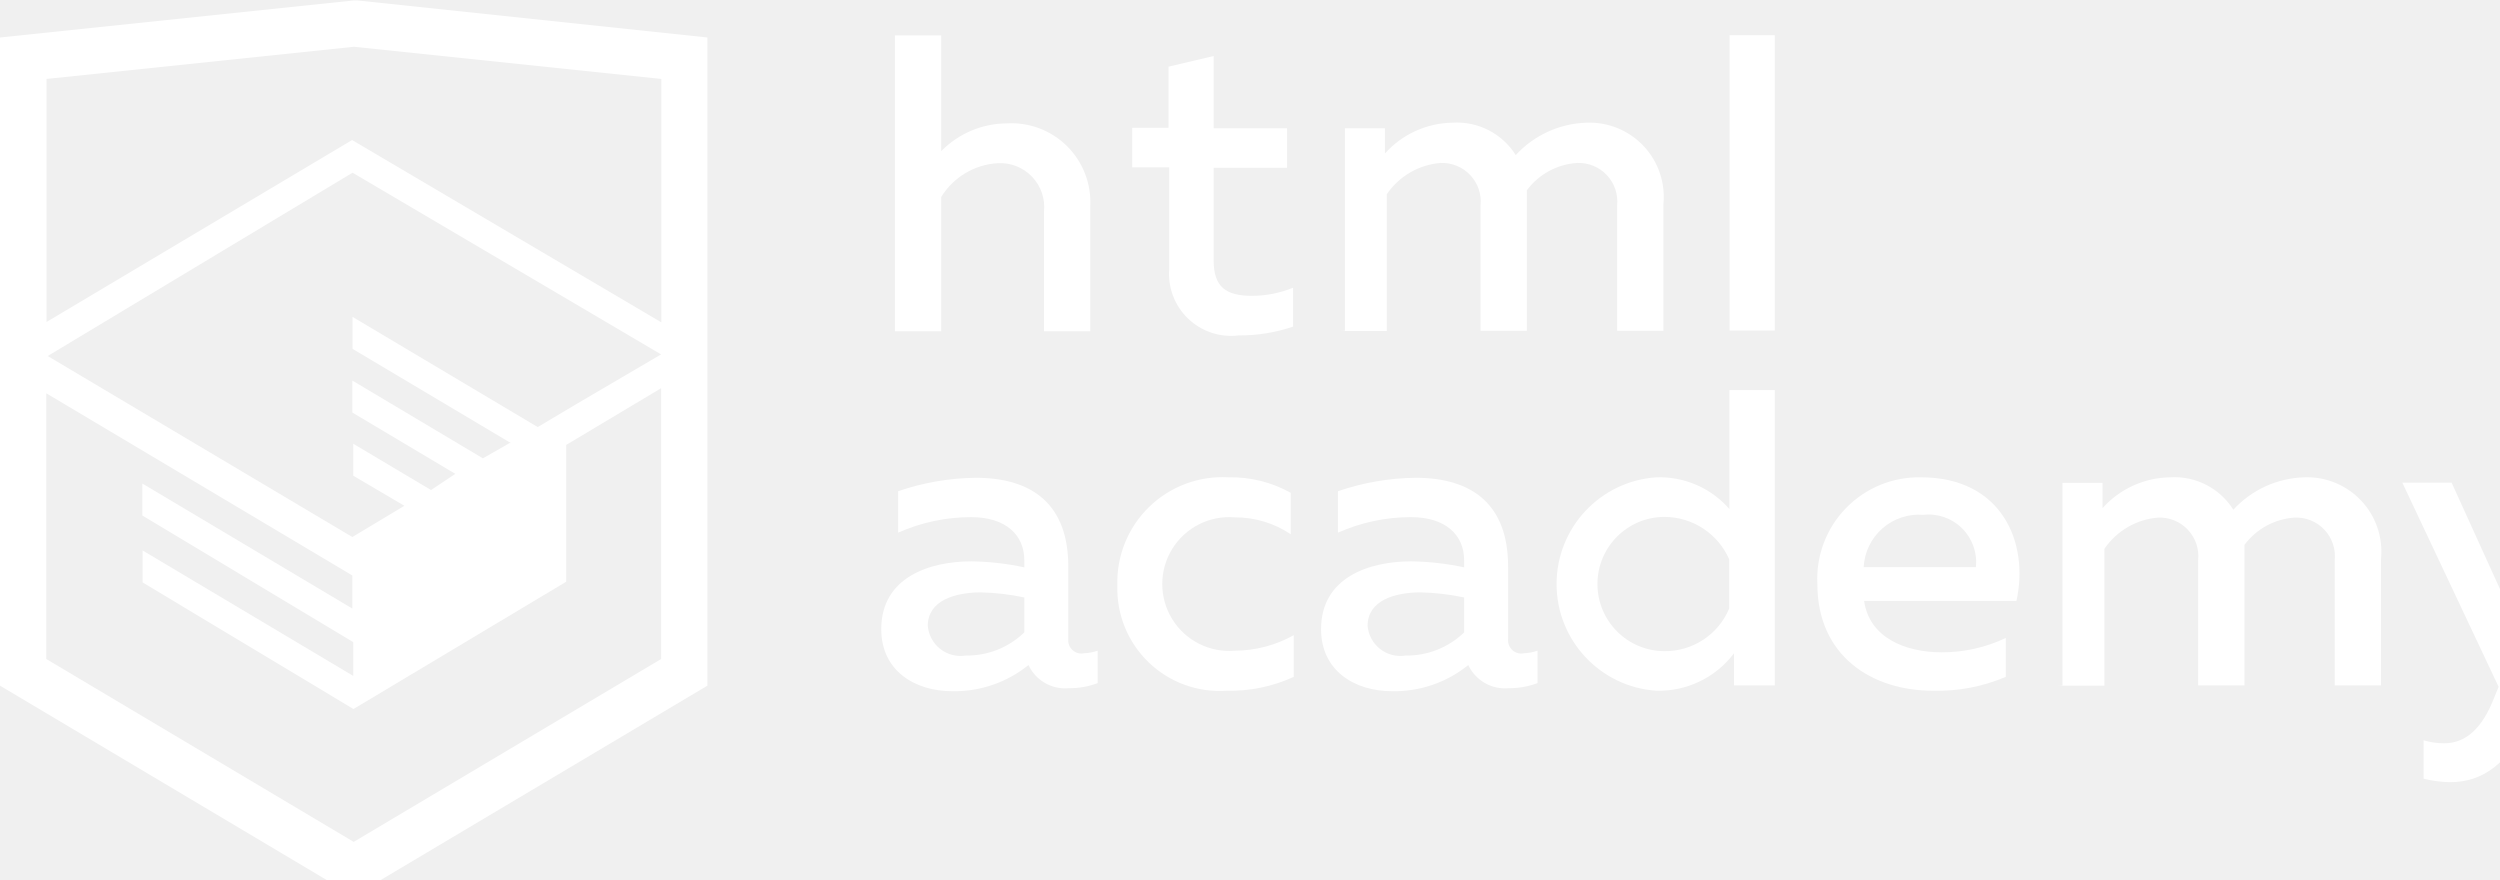
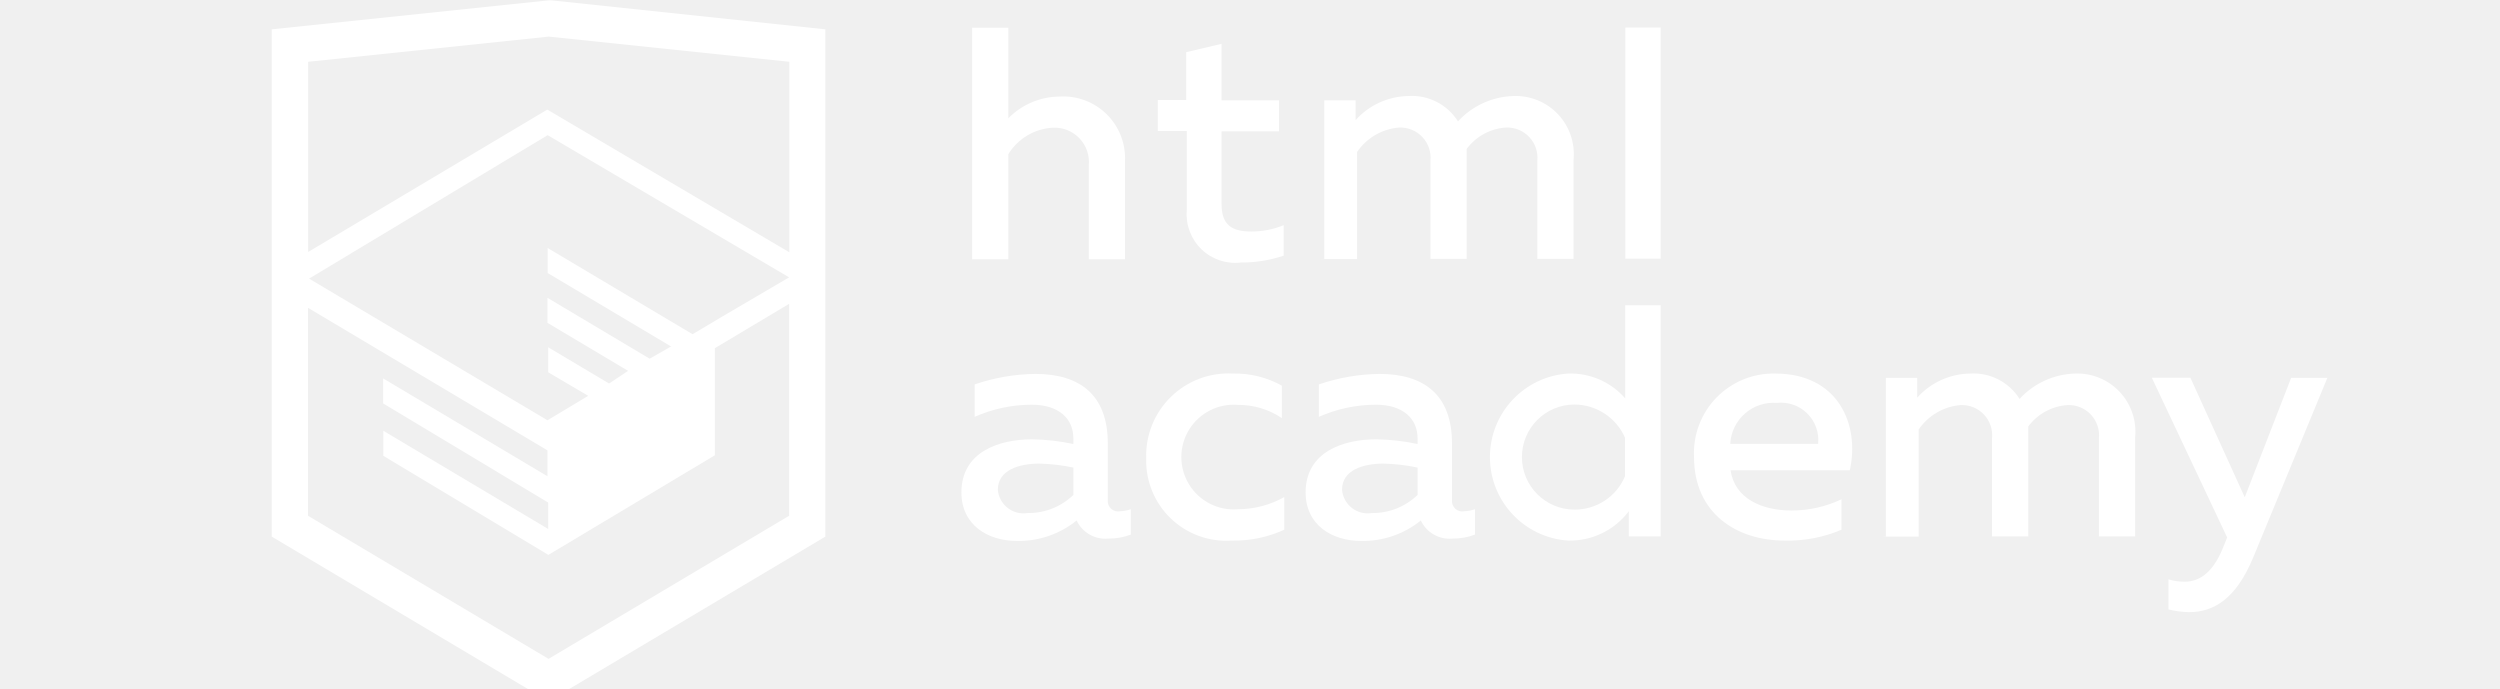
- <svg xmlns="http://www.w3.org/2000/svg" id="Layer_1" data-name="Layer 1" viewBox="0 0 108 38">
+ <svg xmlns="http://www.w3.org/2000/svg" version="1.1" id="Layer_1" data-name="Layer 1" x="0px" y="0px" width="138px" height="38px" viewBox="0 0 108 38" enable-background="new 0 0 108 38" xml:space="preserve">
  <path d="M401.93,351.51a2.07,2.07,0,0,0,.58-0.11v1.4a3.41,3.41,0,0,1-1.24.22,1.75,1.75,0,0,1-1.75-1,5.08,5.08,0,0,1-3.3,1.13c-1.59,0-3.06-.87-3.06-2.68,0-2.24,2.08-2.93,3.9-2.93a11.63,11.63,0,0,1,2.28.26v-0.31c0-1.09-.8-1.86-2.3-1.86a7.79,7.79,0,0,0-3.15.67v-1.79a10.72,10.72,0,0,1,3.35-.58c2.48,0,4,1.18,4,3.83v3.14A0.57,0.57,0,0,0,401.93,351.51Zm-6.76-1.19a1.42,1.42,0,0,0,1.64,1.29,3.56,3.56,0,0,0,2.53-1V349.1a10.21,10.21,0,0,0-1.9-.22C396.34,348.89,395.17,349.23,395.17,350.33Z" transform="translate(-355.09 -323.29)" fill="#fff" />
  <path d="M408.15,343.91a5.29,5.29,0,0,1,2.7.67v1.79a4.28,4.28,0,0,0-2.42-.73,2.89,2.89,0,1,0,0,5.76,5.26,5.26,0,0,0,2.55-.67v1.8a6.58,6.58,0,0,1-2.9.6,4.42,4.42,0,0,1-4.72-4.54A4.54,4.54,0,0,1,408.15,343.91Z" transform="translate(-355.09 -323.29)" fill="#fff" />
  <path d="M420.93,351.51a2.07,2.07,0,0,0,.58-0.11v1.4a3.41,3.41,0,0,1-1.24.22,1.75,1.75,0,0,1-1.75-1,5.08,5.08,0,0,1-3.3,1.13c-1.59,0-3.06-.87-3.06-2.68,0-2.24,2.08-2.93,3.9-2.93a11.63,11.63,0,0,1,2.28.26v-0.31c0-1.09-.8-1.86-2.3-1.86a7.79,7.79,0,0,0-3.15.67v-1.79a10.72,10.72,0,0,1,3.35-.58c2.48,0,4,1.18,4,3.83v3.14A0.57,0.57,0,0,0,420.93,351.51Zm-6.76-1.19a1.42,1.42,0,0,0,1.64,1.29,3.56,3.56,0,0,0,2.53-1V349.1a10.21,10.21,0,0,0-1.9-.22C415.33,348.89,414.17,349.23,414.17,350.33Z" transform="translate(-355.09 -323.29)" fill="#fff" />
  <path d="M431.76,340.14V352.9H430v-1.39a4.07,4.07,0,0,1-3.35,1.62,4.62,4.62,0,0,1,0-9.22,4,4,0,0,1,3.15,1.37v-5.14h2ZM427,345.62a2.9,2.9,0,0,0,0,5.8,3,3,0,0,0,2.79-1.84v-2.13A3.06,3.06,0,0,0,427,345.62Z" transform="translate(-355.09 -323.29)" fill="#fff" />
  <path d="M438.08,343.91c3.48,0,4.68,2.81,4.12,5.34h-6.58c0.22,1.57,1.75,2.22,3.35,2.22a6.41,6.41,0,0,0,2.77-.62v1.68a7.5,7.5,0,0,1-3.14.6c-2.68,0-5-1.53-5-4.61A4.39,4.39,0,0,1,438.08,343.91Zm0.09,1.62a2.39,2.39,0,0,0-2.57,2.26h4.85A2.06,2.06,0,0,0,438.17,345.53Z" transform="translate(-355.09 -323.29)" fill="#fff" />
  <path d="M444.19,352.9v-8.75h1.73v1.09a4,4,0,0,1,2.92-1.33,3,3,0,0,1,2.73,1.4,4.33,4.33,0,0,1,3.06-1.4,3.21,3.21,0,0,1,3.32,3.52v5.47h-2v-5.41a1.67,1.67,0,0,0-1.73-1.84,2.94,2.94,0,0,0-2.17,1.18c0,0.2,0,.4,0,0.6v5.47h-2v-5.41a1.67,1.67,0,0,0-1.73-1.84,3.11,3.11,0,0,0-2.32,1.35v5.91h-2Z" transform="translate(-355.09 -323.29)" fill="#fff" />
  <path d="M466.56,344.15h2l-4.1,9.93c-0.95,2.28-2.19,3-3.52,3a5,5,0,0,1-1.15-.15v-1.66a3,3,0,0,0,.89.13c0.95,0,1.66-.67,2.17-2l0.18-.44-4.16-8.82H461l3,6.6Z" transform="translate(-355.09 -323.29)" fill="#fff" />
  <path d="M395.75,324.82v5a4,4,0,0,1,2.83-1.2,3.41,3.41,0,0,1,3.61,3.57v5.41h-2v-5.16a1.9,1.9,0,0,0-2-2.1,3.08,3.08,0,0,0-2.44,1.46v5.8h-2V324.82h2Z" transform="translate(-355.09 -323.29)" fill="#fff" />
  <path d="M407.52,325.71v3.12h3.17v1.71h-3.17v4c0,1.15.53,1.53,1.66,1.53a4.71,4.71,0,0,0,1.77-.35v1.68a7.14,7.14,0,0,1-2.35.38,2.68,2.68,0,0,1-3-2.88v-4.38H404v-1.71h1.57v-2.64Z" transform="translate(-355.09 -323.29)" fill="#fff" />
  <path d="M413.19,337.58v-8.75h1.73v1.09a4,4,0,0,1,2.92-1.33,3,3,0,0,1,2.73,1.4,4.33,4.33,0,0,1,3.06-1.4,3.21,3.21,0,0,1,3.32,3.52v5.47h-2v-5.41a1.67,1.67,0,0,0-1.73-1.84,2.94,2.94,0,0,0-2.17,1.18c0,0.2,0,.4,0,0.6v5.47h-2v-5.41a1.67,1.67,0,0,0-1.73-1.84,3.11,3.11,0,0,0-2.32,1.35v5.91h-2Z" transform="translate(-355.09 -323.29)" fill="#fff" />
  <rect x="74.72" y="1.52" width="1.95" height="12.76" fill="#fff" />
  <path d="M370.53,323.31l-0.16,0-15.28,1.6v28L370.37,362l15.28-9.09v-28Zm13.12,28.45-13.28,7.9-13.28-7.9V340.28l13.22,7.87,0,1.43-9.07-5.4v1.38l9.11,5.47,0,1.46-9.1-5.42v1.38l9.11,5.47h0l9.19-5.5v-1.39h0v-4.52l4.1-2.45v11.67Zm0-13.16L380,340.74h0l-1.68,1-8-4.76v1.38l6.84,4.07-0.06,0-0.15.09-1,.57-5.64-3.36v1.38l4.45,2.65-1.05.7,0,0-3.36-2v1.38l2.21,1.3-2.25,1.35-13.16-7.82,13.17-7.92h0Zm0-1.39-13.35-7.87h0l-13.2,7.86v-10.5l13.28-1.39,13.28,1.39v10.51Z" transform="translate(-355.09 -323.29)" fill="#fff" />
</svg>
